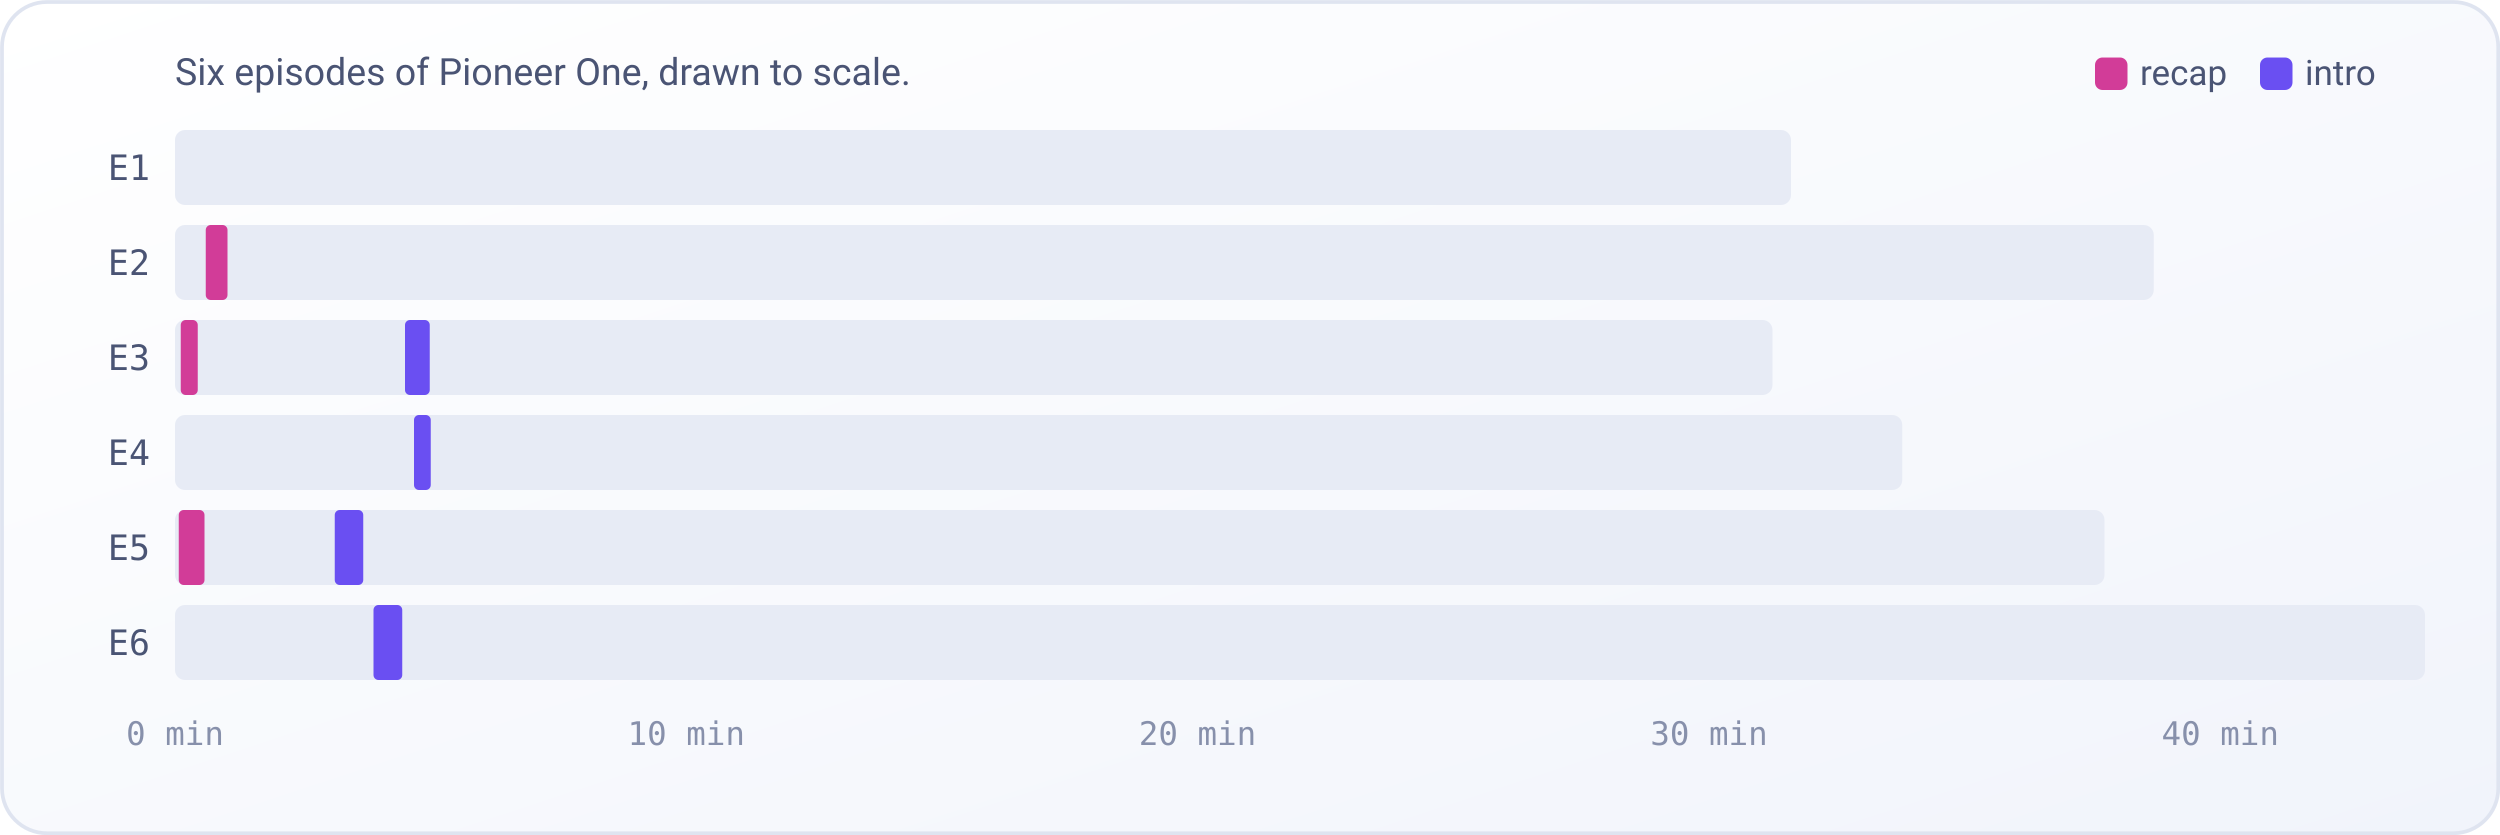
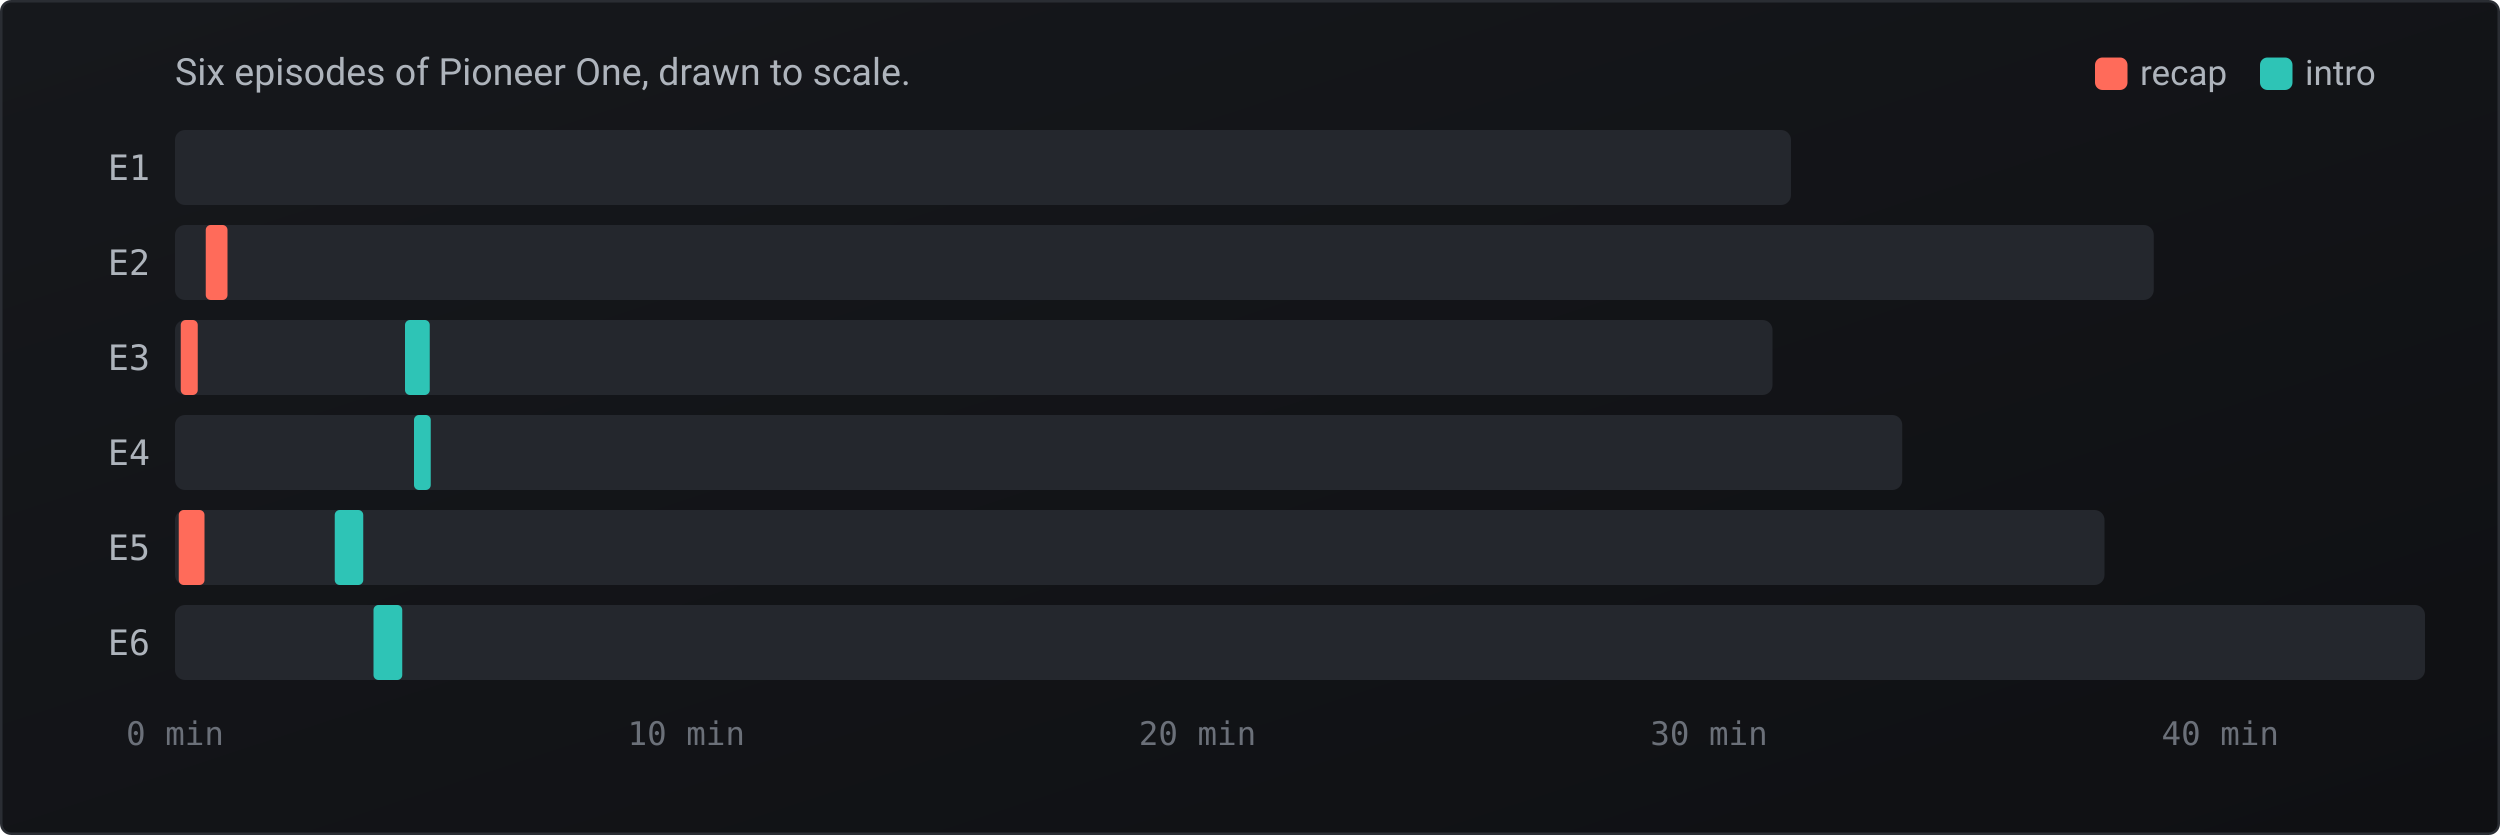
<svg xmlns="http://www.w3.org/2000/svg" viewBox="0 0 1000 334" width="1000" height="334" role="img" aria-label="Pioneer One, what the engine reports">
  <defs>
    <linearGradient id="bg" x1="0" y1="0" x2="1" y2="1">
-       <stop offset="0" stop-color="#ffffff" />
-       <stop offset="1" stop-color="#f1f4fb" />
+       <stop offset="0" stop-color="#16181c" />
+       <stop offset="1" stop-color="#0f1013" />
    </linearGradient>
  </defs>
-   <rect x="0.8" y="0.8" width="998.5" height="332.5" fill="url(#bg)" rx="18" stroke="#dfe4f0" stroke-width="1.5" />
-   <text x="70.0" y="34.0" font-size="15" fill="#4a5474" text-anchor="start" font-weight="400" font-family="ui-sans-serif,-apple-system,'Segoe UI',Roboto,Helvetica,Arial,sans-serif">Six episodes of Pioneer One, drawn to scale.</text>
-   <rect x="904.0" y="23.0" width="13.0" height="13.0" fill="#6a4ff2" rx="3" />
-   <text x="922.0" y="34.0" font-size="14" fill="#4a5474" text-anchor="start" font-weight="400" font-family="ui-sans-serif,-apple-system,'Segoe UI',Roboto,Helvetica,Arial,sans-serif">intro</text>
-   <rect x="838.0" y="23.0" width="13.0" height="13.0" fill="#d23c98" rx="3" />
-   <text x="856.0" y="34.0" font-size="14" fill="#4a5474" text-anchor="start" font-weight="400" font-family="ui-sans-serif,-apple-system,'Segoe UI',Roboto,Helvetica,Arial,sans-serif">recap</text>
-   <text x="60.0" y="72.0" font-size="14" fill="#4a5474" text-anchor="end" font-weight="400" font-family="ui-monospace,'SF Mono','Cascadia Mono',Consolas,Menlo,monospace">E1</text>
-   <rect x="70.0" y="52.0" width="646.4" height="30.0" fill="#e7ebf5" rx="4" />
-   <text x="60.0" y="110.0" font-size="14" fill="#4a5474" text-anchor="end" font-weight="400" font-family="ui-monospace,'SF Mono','Cascadia Mono',Consolas,Menlo,monospace">E2</text>
-   <rect x="70.0" y="90.0" width="791.5" height="30.0" fill="#e7ebf5" rx="4" />
-   <rect x="82.3" y="90.0" width="8.7" height="30.0" fill="#d23c98" rx="2" />
-   <text x="60.0" y="148.0" font-size="14" fill="#4a5474" text-anchor="end" font-weight="400" font-family="ui-monospace,'SF Mono','Cascadia Mono',Consolas,Menlo,monospace">E3</text>
-   <rect x="70.0" y="128.0" width="639.0" height="30.0" fill="#e7ebf5" rx="4" />
-   <rect x="72.3" y="128.0" width="6.8" height="30.0" fill="#d23c98" rx="2" />
-   <rect x="162.0" y="128.0" width="9.9" height="30.0" fill="#6a4ff2" rx="2" />
-   <text x="60.0" y="186.0" font-size="14" fill="#4a5474" text-anchor="end" font-weight="400" font-family="ui-monospace,'SF Mono','Cascadia Mono',Consolas,Menlo,monospace">E4</text>
-   <rect x="70.0" y="166.0" width="690.9" height="30.0" fill="#e7ebf5" rx="4" />
-   <rect x="165.6" y="166.0" width="6.7" height="30.0" fill="#6a4ff2" rx="2" />
-   <text x="60.0" y="224.0" font-size="14" fill="#4a5474" text-anchor="end" font-weight="400" font-family="ui-monospace,'SF Mono','Cascadia Mono',Consolas,Menlo,monospace">E5</text>
-   <rect x="70.0" y="204.0" width="771.8" height="30.0" fill="#e7ebf5" rx="4" />
-   <rect x="71.5" y="204.0" width="10.3" height="30.0" fill="#d23c98" rx="2" />
-   <rect x="133.9" y="204.0" width="11.4" height="30.0" fill="#6a4ff2" rx="2" />
-   <text x="60.0" y="262.0" font-size="14" fill="#4a5474" text-anchor="end" font-weight="400" font-family="ui-monospace,'SF Mono','Cascadia Mono',Consolas,Menlo,monospace">E6</text>
-   <rect x="70.0" y="242.0" width="900.0" height="30.0" fill="#e7ebf5" rx="4" />
-   <rect x="149.4" y="242.0" width="11.5" height="30.0" fill="#6a4ff2" rx="2" />
-   <text x="70.0" y="298.0" font-size="13" fill="#8790ab" text-anchor="middle" font-weight="400" font-family="ui-monospace,'SF Mono','Cascadia Mono',Consolas,Menlo,monospace">0 min</text>
-   <text x="274.5" y="298.0" font-size="13" fill="#8790ab" text-anchor="middle" font-weight="400" font-family="ui-monospace,'SF Mono','Cascadia Mono',Consolas,Menlo,monospace">10 min</text>
-   <text x="479.0" y="298.0" font-size="13" fill="#8790ab" text-anchor="middle" font-weight="400" font-family="ui-monospace,'SF Mono','Cascadia Mono',Consolas,Menlo,monospace">20 min</text>
-   <text x="683.6" y="298.0" font-size="13" fill="#8790ab" text-anchor="middle" font-weight="400" font-family="ui-monospace,'SF Mono','Cascadia Mono',Consolas,Menlo,monospace">30 min</text>
-   <text x="888.1" y="298.0" font-size="13" fill="#8790ab" text-anchor="middle" font-weight="400" font-family="ui-monospace,'SF Mono','Cascadia Mono',Consolas,Menlo,monospace">40 min</text>
+   <rect x="0.5" y="0.5" width="999.0" height="333.0" fill="url(#bg)" rx="4" stroke="#2a2d33" stroke-width="1" />
+   <text x="70.0" y="34.0" font-size="15" fill="#aeb4bc" text-anchor="start" font-weight="400" font-family="ui-sans-serif,-apple-system,'Segoe UI',Roboto,Helvetica,Arial,sans-serif">Six episodes of Pioneer One, drawn to scale.</text>
+   <rect x="904.0" y="23.0" width="13.0" height="13.0" fill="#2ec4b6" rx="3" />
+   <text x="922.0" y="34.0" font-size="14" fill="#aeb4bc" text-anchor="start" font-weight="400" font-family="ui-sans-serif,-apple-system,'Segoe UI',Roboto,Helvetica,Arial,sans-serif">intro</text>
+   <rect x="838.0" y="23.0" width="13.0" height="13.0" fill="#ff6b5a" rx="3" />
+   <text x="856.0" y="34.0" font-size="14" fill="#aeb4bc" text-anchor="start" font-weight="400" font-family="ui-sans-serif,-apple-system,'Segoe UI',Roboto,Helvetica,Arial,sans-serif">recap</text>
+   <text x="60.0" y="72.0" font-size="14" fill="#aeb4bc" text-anchor="end" font-weight="400" font-family="ui-monospace,'SF Mono','Cascadia Mono',Consolas,Menlo,monospace">E1</text>
+   <rect x="70.0" y="52.0" width="646.4" height="30.0" fill="#24272d" rx="4" />
+   <text x="60.0" y="110.0" font-size="14" fill="#aeb4bc" text-anchor="end" font-weight="400" font-family="ui-monospace,'SF Mono','Cascadia Mono',Consolas,Menlo,monospace">E2</text>
+   <rect x="70.0" y="90.0" width="791.5" height="30.0" fill="#24272d" rx="4" />
+   <rect x="82.3" y="90.0" width="8.7" height="30.0" fill="#ff6b5a" rx="2" />
+   <text x="60.0" y="148.0" font-size="14" fill="#aeb4bc" text-anchor="end" font-weight="400" font-family="ui-monospace,'SF Mono','Cascadia Mono',Consolas,Menlo,monospace">E3</text>
+   <rect x="70.0" y="128.0" width="639.0" height="30.0" fill="#24272d" rx="4" />
+   <rect x="72.3" y="128.0" width="6.8" height="30.0" fill="#ff6b5a" rx="2" />
+   <rect x="162.0" y="128.0" width="9.9" height="30.0" fill="#2ec4b6" rx="2" />
+   <text x="60.0" y="186.0" font-size="14" fill="#aeb4bc" text-anchor="end" font-weight="400" font-family="ui-monospace,'SF Mono','Cascadia Mono',Consolas,Menlo,monospace">E4</text>
+   <rect x="70.0" y="166.0" width="690.9" height="30.0" fill="#24272d" rx="4" />
+   <rect x="165.6" y="166.0" width="6.7" height="30.0" fill="#2ec4b6" rx="2" />
+   <text x="60.0" y="224.0" font-size="14" fill="#aeb4bc" text-anchor="end" font-weight="400" font-family="ui-monospace,'SF Mono','Cascadia Mono',Consolas,Menlo,monospace">E5</text>
+   <rect x="70.0" y="204.0" width="771.8" height="30.0" fill="#24272d" rx="4" />
+   <rect x="71.5" y="204.0" width="10.3" height="30.0" fill="#ff6b5a" rx="2" />
+   <rect x="133.9" y="204.0" width="11.4" height="30.0" fill="#2ec4b6" rx="2" />
+   <text x="60.0" y="262.0" font-size="14" fill="#aeb4bc" text-anchor="end" font-weight="400" font-family="ui-monospace,'SF Mono','Cascadia Mono',Consolas,Menlo,monospace">E6</text>
+   <rect x="70.0" y="242.0" width="900.0" height="30.0" fill="#24272d" rx="4" />
+   <rect x="149.4" y="242.0" width="11.5" height="30.0" fill="#2ec4b6" rx="2" />
+   <text x="70.0" y="298.0" font-size="13" fill="#6b7079" text-anchor="middle" font-weight="400" font-family="ui-monospace,'SF Mono','Cascadia Mono',Consolas,Menlo,monospace">0 min</text>
+   <text x="274.5" y="298.0" font-size="13" fill="#6b7079" text-anchor="middle" font-weight="400" font-family="ui-monospace,'SF Mono','Cascadia Mono',Consolas,Menlo,monospace">10 min</text>
+   <text x="479.0" y="298.0" font-size="13" fill="#6b7079" text-anchor="middle" font-weight="400" font-family="ui-monospace,'SF Mono','Cascadia Mono',Consolas,Menlo,monospace">20 min</text>
+   <text x="683.6" y="298.0" font-size="13" fill="#6b7079" text-anchor="middle" font-weight="400" font-family="ui-monospace,'SF Mono','Cascadia Mono',Consolas,Menlo,monospace">30 min</text>
+   <text x="888.1" y="298.0" font-size="13" fill="#6b7079" text-anchor="middle" font-weight="400" font-family="ui-monospace,'SF Mono','Cascadia Mono',Consolas,Menlo,monospace">40 min</text>
</svg>
